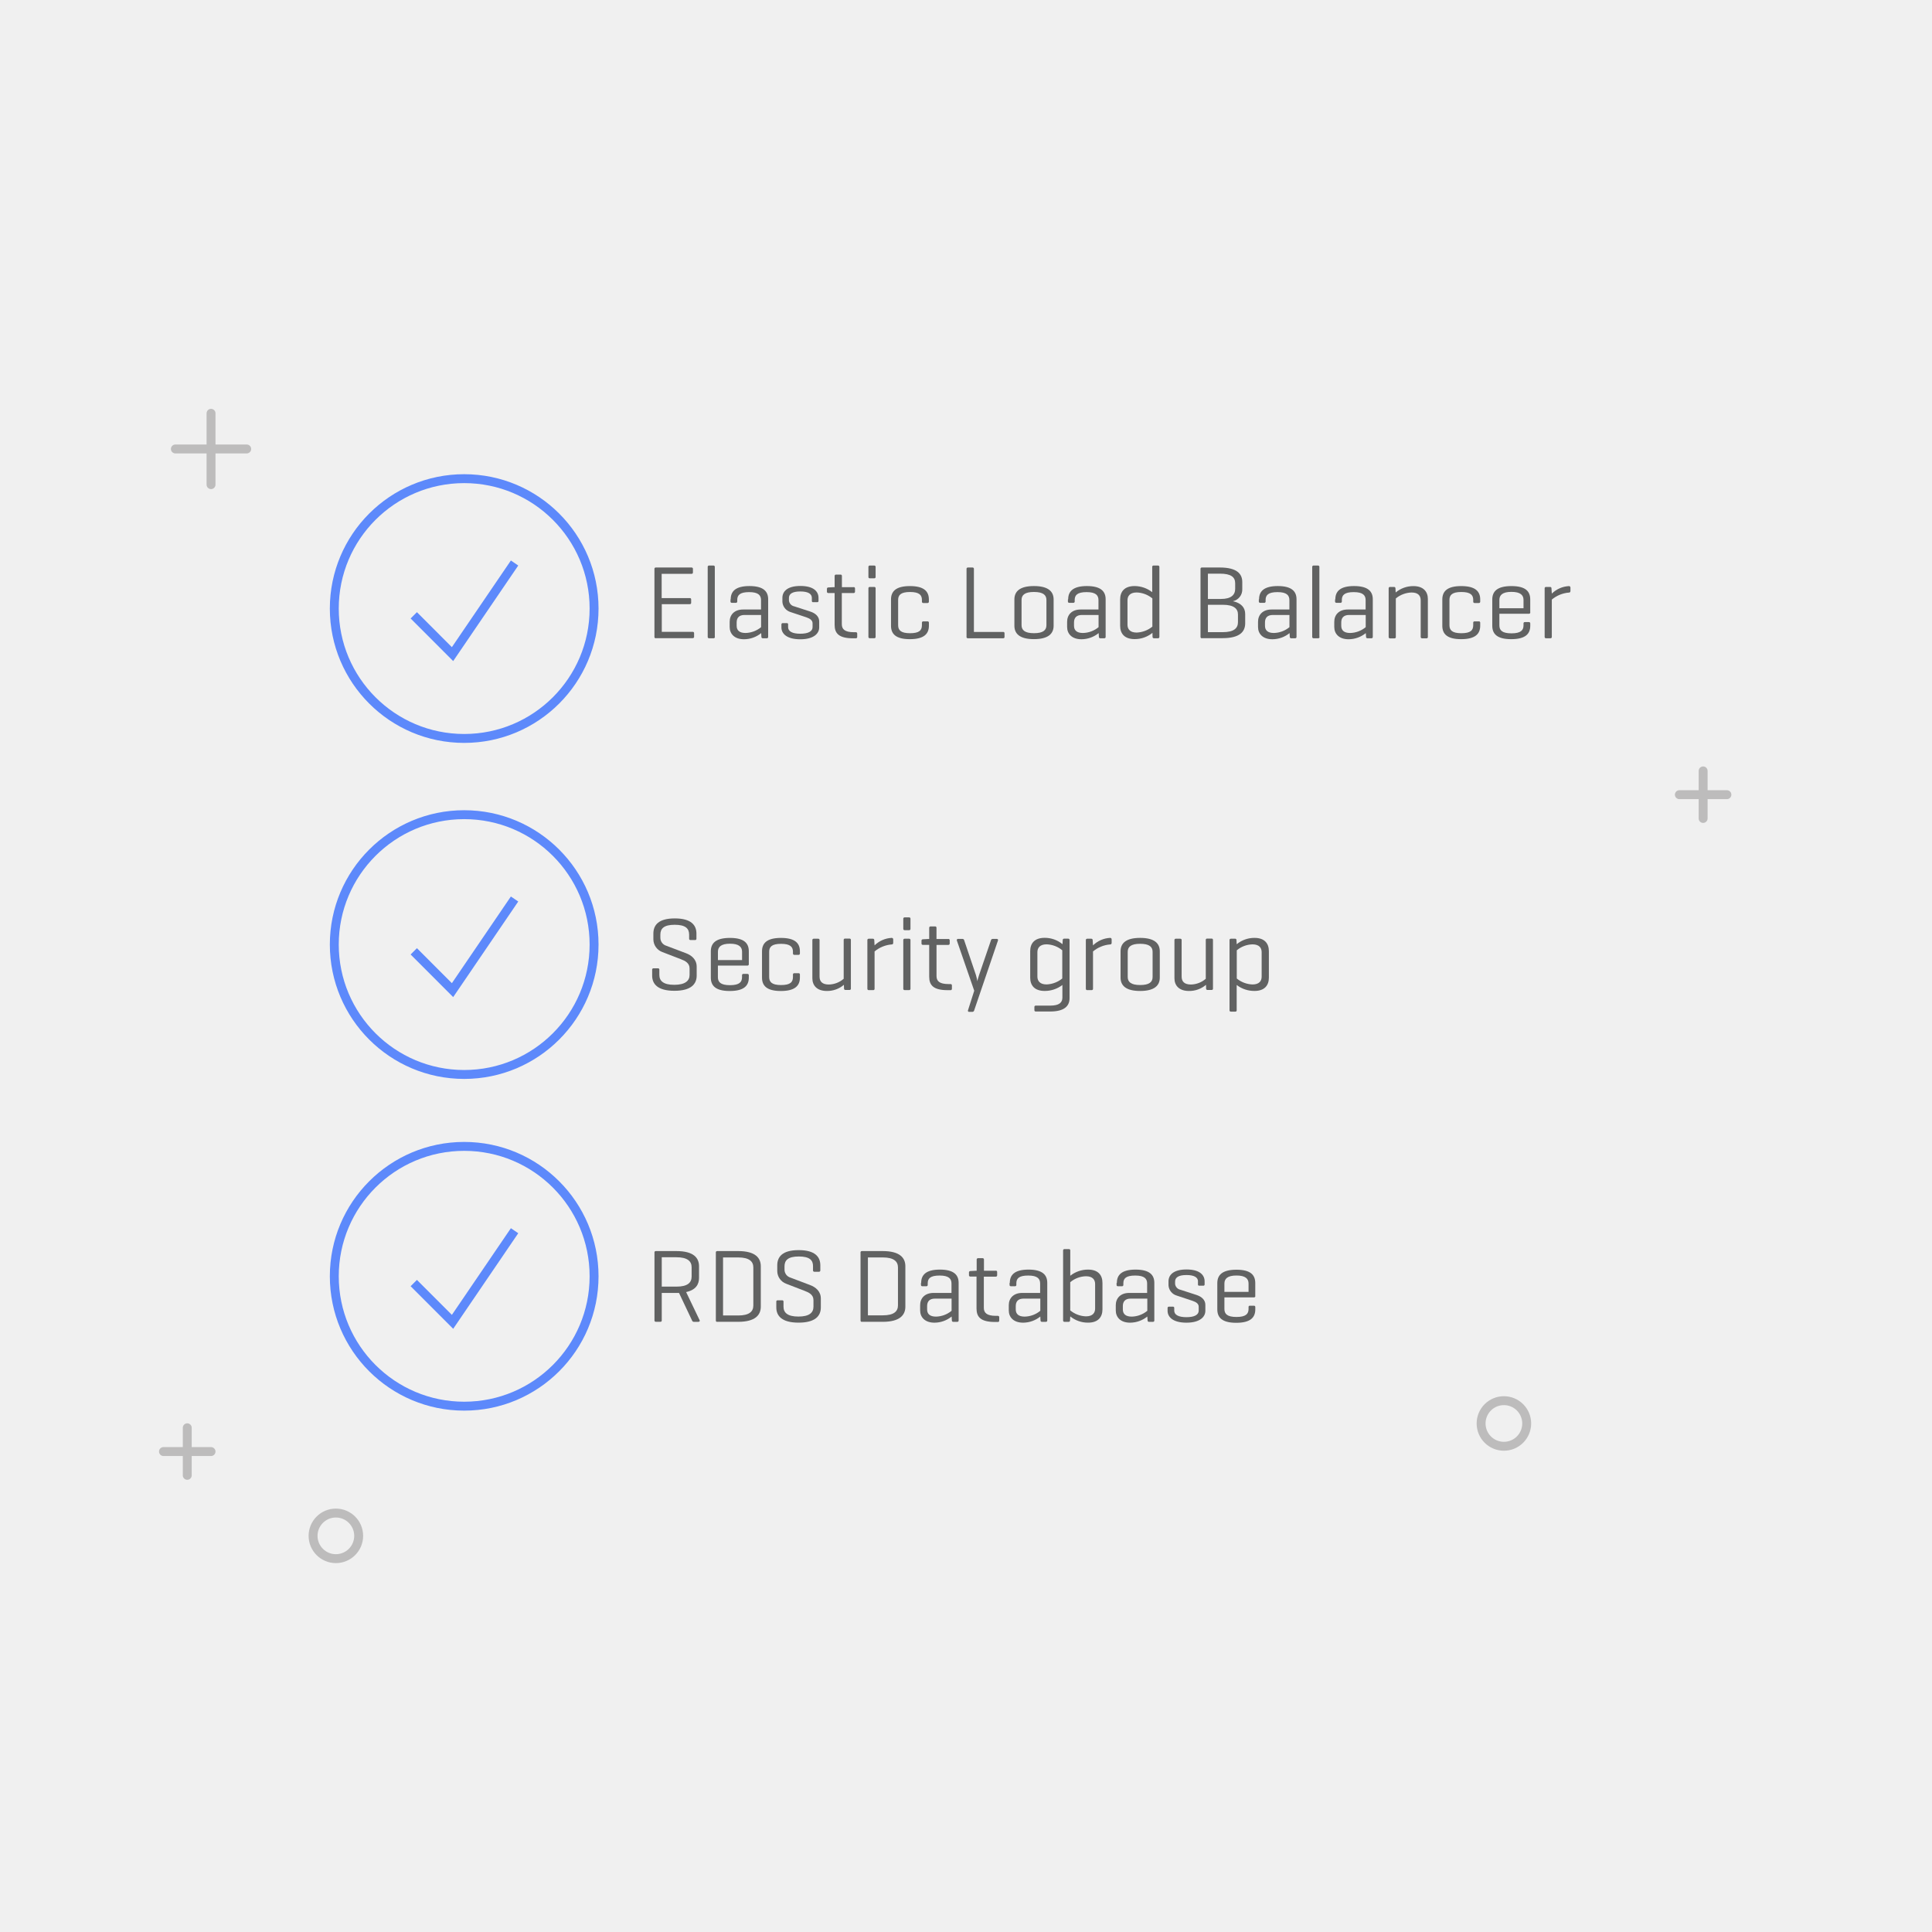
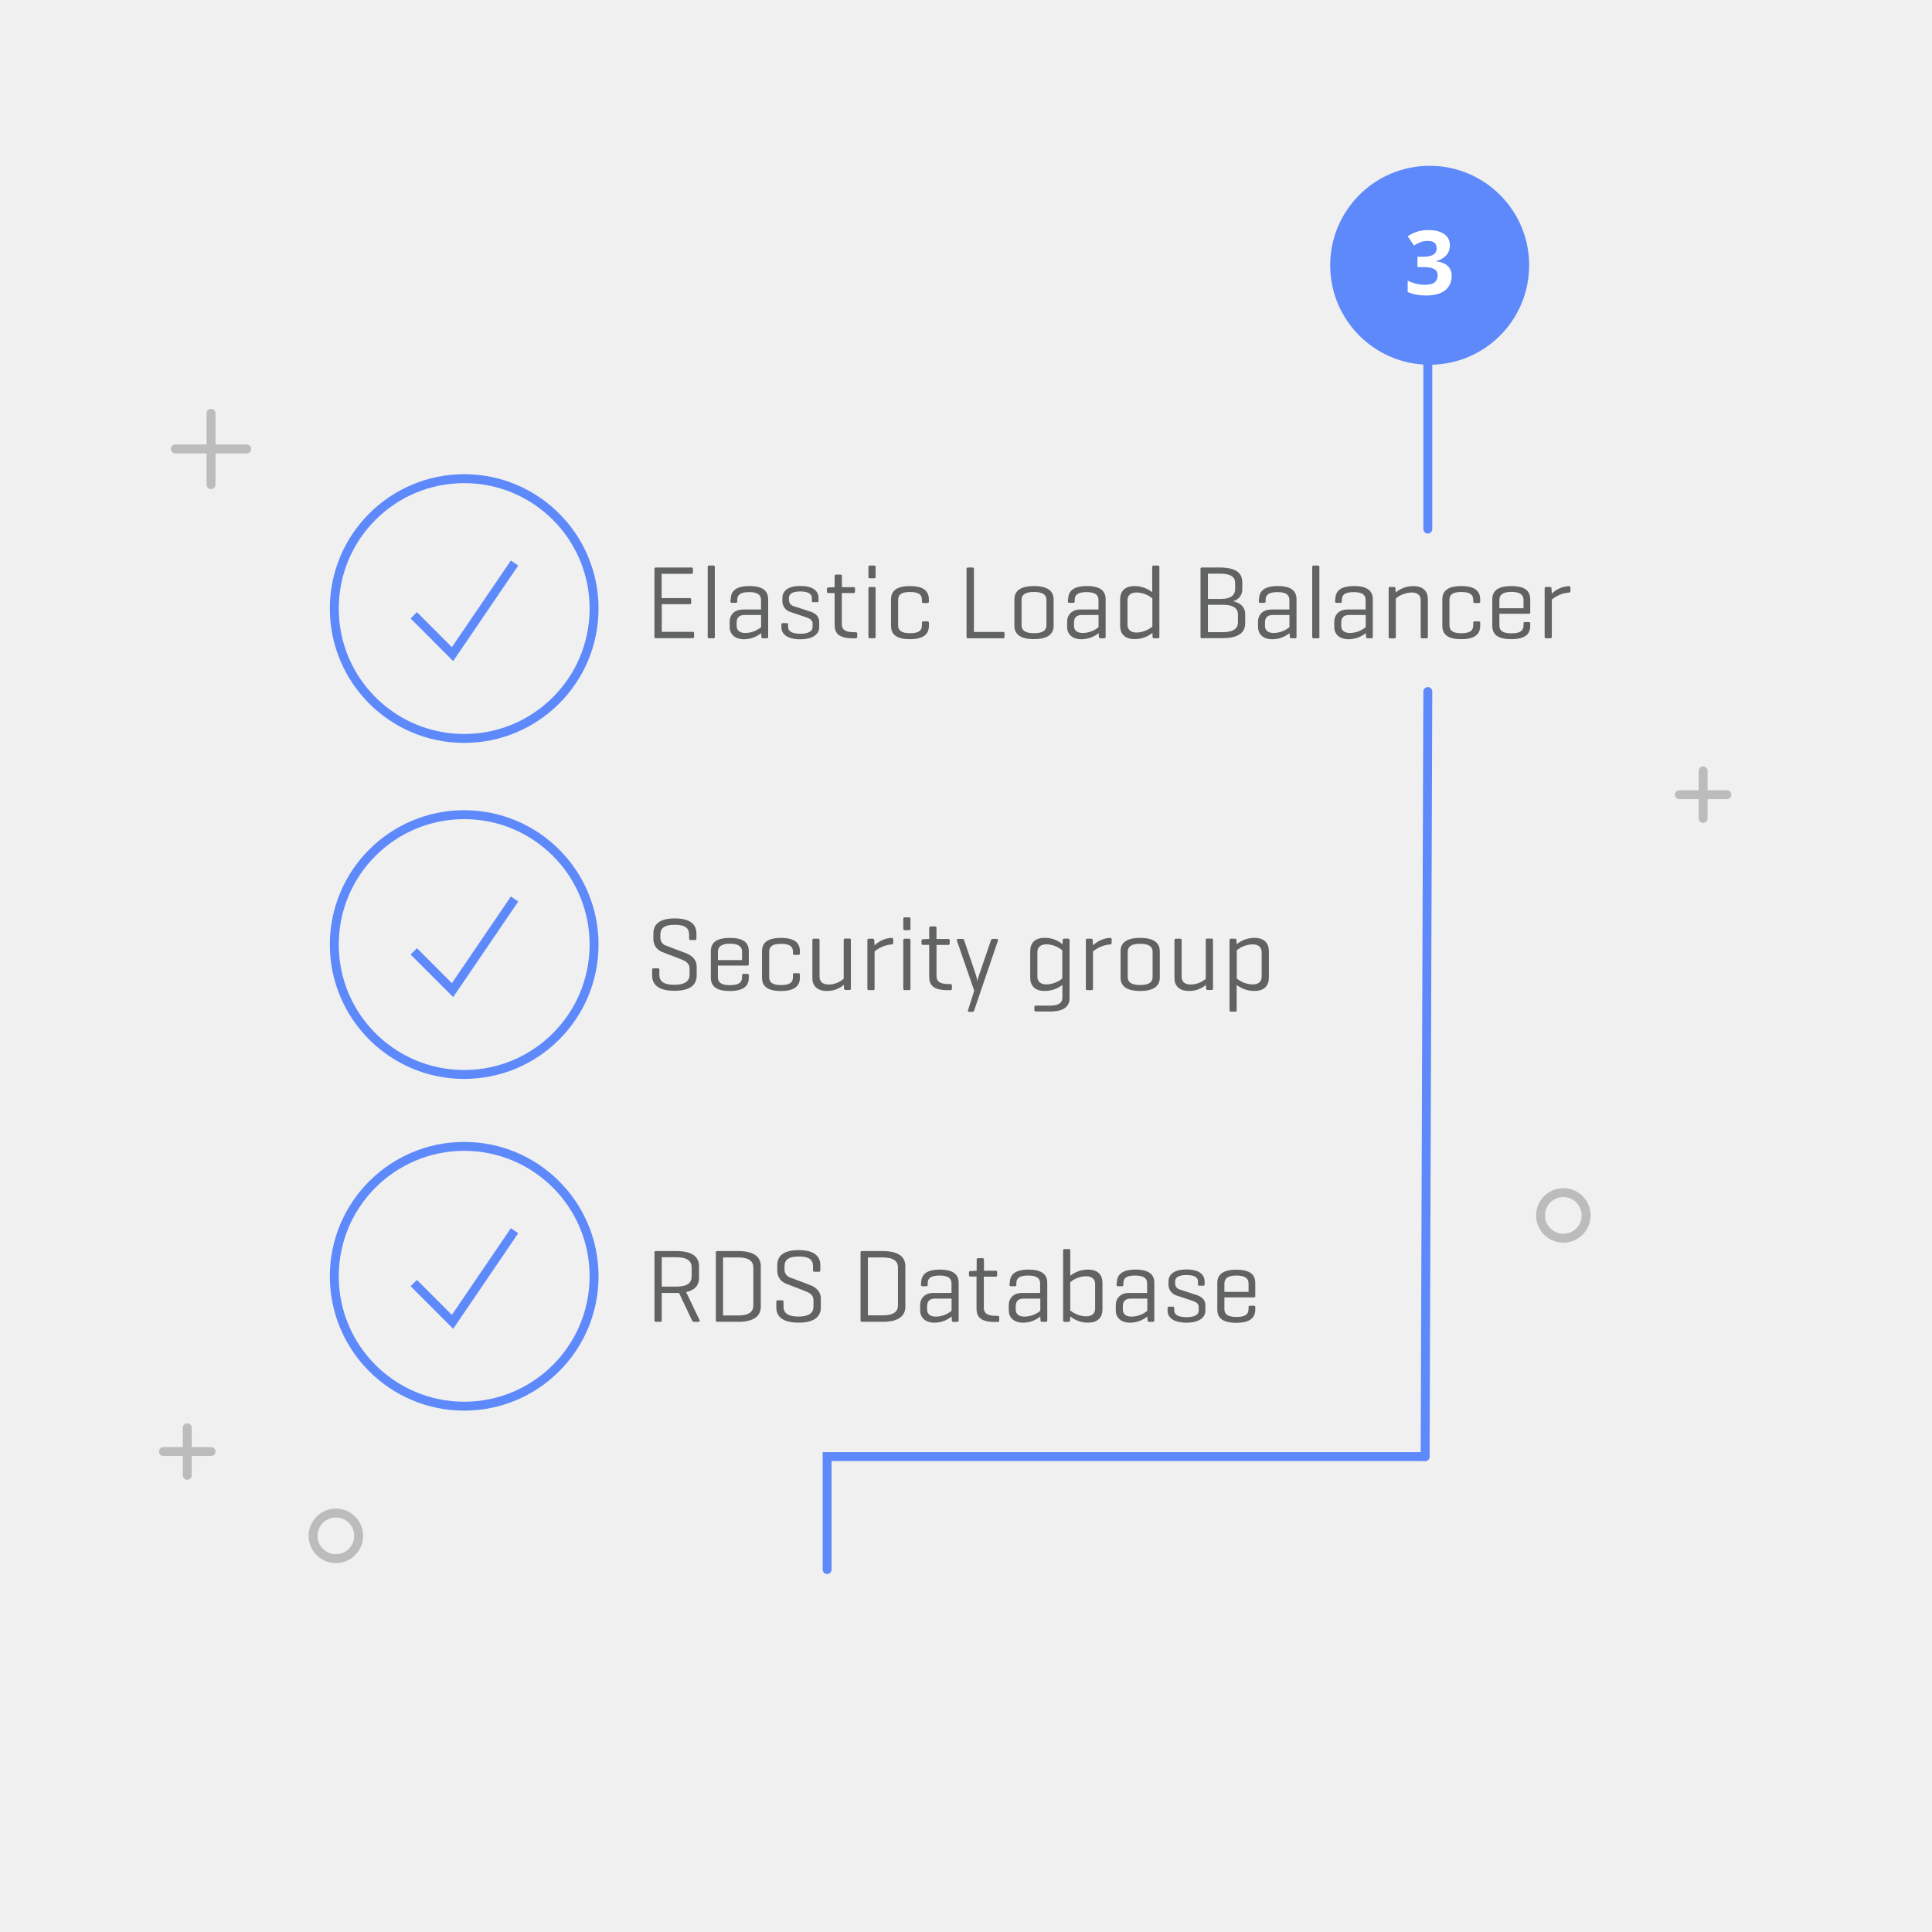
<svg xmlns="http://www.w3.org/2000/svg" id="Layer_1" data-name="Layer 1" viewBox="0 0 650 650">
  <circle cx="156.17" cy="204.74" r="43.7" style="fill:none;stroke:#5d89fb;stroke-miterlimit:10;stroke-width:3px" />
  <polyline points="173.12 189.42 152.25 220.07 139.21 207.02" style="fill:none;stroke:#5d89fb;stroke-miterlimit:10;stroke-width:3px" />
  <circle cx="156.17" cy="317.79" r="43.7" style="fill:none;stroke:#5d89fb;stroke-miterlimit:10;stroke-width:3px" />
  <polyline points="173.12 302.46 152.25 333.12 139.21 320.07" style="fill:none;stroke:#5d89fb;stroke-miterlimit:10;stroke-width:3px" />
  <circle cx="156.17" cy="429.39" r="43.7" style="fill:none;stroke:#5d89fb;stroke-miterlimit:10;stroke-width:3px" />
  <polyline points="173.12 414.06 152.25 444.72 139.21 431.67" style="fill:none;stroke:#5d89fb;stroke-miterlimit:10;stroke-width:3px" />
  <g id="sparkles">
    <line x1="71" y1="139.05" x2="71" y2="163.05" style="fill:none;stroke:#bdbcbc;stroke-linecap:round;stroke-miterlimit:10;stroke-width:3px" />
    <line x1="59" y1="151.05" x2="83" y2="151.05" style="fill:none;stroke:#bdbcbc;stroke-linecap:round;stroke-miterlimit:10;stroke-width:3px" />
    <line x1="63" y1="480.36" x2="63" y2="496.36" style="fill:none;stroke:#bdbcbc;stroke-linecap:round;stroke-miterlimit:10;stroke-width:3px" />
    <line x1="55" y1="488.36" x2="71" y2="488.36" style="fill:none;stroke:#bdbcbc;stroke-linecap:round;stroke-miterlimit:10;stroke-width:3px" />
    <line x1="573" y1="259.36" x2="573" y2="275.36" style="fill:none;stroke:#bdbcbc;stroke-linecap:round;stroke-miterlimit:10;stroke-width:3px" />
    <line x1="565" y1="267.36" x2="581" y2="267.36" style="fill:none;stroke:#bdbcbc;stroke-linecap:round;stroke-miterlimit:10;stroke-width:3px" />
-     <circle cx="505.97" cy="478.91" r="7.67" style="fill:none;stroke:#bdbcbc;stroke-linecap:round;stroke-miterlimit:10;stroke-width:3px" />
+     <circle cx="525.97" cy="408.91" r="7.67" style="fill:none;stroke:#bdbcbc;stroke-linecap:round;stroke-miterlimit:10;stroke-width:3px" />
    <circle cx="113" cy="516.72" r="7.67" style="fill:none;stroke:#bdbcbc;stroke-linecap:round;stroke-miterlimit:10;stroke-width:3px" />
  </g>
  <path d="M220.64,214.74a0.43,0.43,0,0,1-.46-0.52V191.46a0.44,0.44,0,0,1,.49-0.53h11.94a0.45,0.45,0,0,1,.52.53v1.08a0.45,0.45,0,0,1-.52.52h-10v8.16H232a0.44,0.44,0,0,1,.53.52v1a0.44,0.44,0,0,1-.53.52h-9.35v9.31H233a0.44,0.44,0,0,1,.52.49v1.12a0.45,0.45,0,0,1-.52.52H220.64Z" style="fill:#616262" />
  <path d="M240.52,214.22a0.44,0.44,0,0,1-.49.52h-1.4a0.45,0.45,0,0,1-.53-0.52V190.8a0.45,0.45,0,0,1,.53-0.53H240a0.44,0.44,0,0,1,.49.53v23.42Z" style="fill:#616262" />
  <path d="M245.84,201.62c0-2.62,1.57-4.45,6.3-4.45s6.3,1.82,6.3,4.45v12.6a0.44,0.44,0,0,1-.49.52h-1.26a0.46,0.46,0,0,1-.53-0.52L256.1,213a9.22,9.22,0,0,1-5.78,2.07c-3.26,0-4.83-1.86-4.83-4.13v-1.75c0-2.28,1.5-4.13,4.55-4.13h6v-3.15c0-1.58-.84-2.7-4-2.7s-4,1.05-4,2.63v0.42a0.46,0.46,0,0,1-.52.56h-1.26a0.45,0.45,0,0,1-.49-0.56v-0.6ZM256.06,211v-4.1H250.5c-1.89,0-2.66,1-2.66,2.52v1.12c0,1.54.94,2.42,3,2.42A8.49,8.49,0,0,0,256.06,211Z" style="fill:#616262" />
  <path d="M273.14,201.16c0-1.37-1.26-2.17-3.89-2.17s-3.82.8-3.82,2.17v0.91a2.24,2.24,0,0,0,1.79,1.93l5.39,1.75c1.75,0.56,3,1.68,3,3.33v2c0,2.1-1.89,4-6.37,4s-6.34-1.86-6.34-4v-0.95a0.43,0.43,0,0,1,.49-0.49h1.3a0.4,0.4,0,0,1,.46.49V211c0,1.4,1.4,2.21,4.1,2.21s4.13-.81,4.13-2.21v-1.3c0-1-.87-1.58-2.06-2l-5.39-1.79a3.84,3.84,0,0,1-2.7-3.4v-1.37c0-2.1,1.58-4,6.06-4s6.09,1.89,6.09,4v1a0.41,0.41,0,0,1-.49.46H273.6a0.39,0.39,0,0,1-.46-0.46v-1Z" style="fill:#616262" />
  <path d="M287.14,197.52a0.44,0.44,0,0,1,.52.49v1a0.46,0.46,0,0,1-.52.52h-3.92V210c0,1.65.94,2.7,4.06,2.7h0.59a0.45,0.45,0,0,1,.53.53v1a0.45,0.45,0,0,1-.53.52H287c-4.8,0-6.2-1.68-6.2-4.52V199.52h-2.1a0.44,0.44,0,0,1-.49-0.52v-0.84a0.45,0.45,0,0,1,.49-0.52l1.82-.1h0.28v-3.71a0.46,0.46,0,0,1,.52-0.52h1.44a0.44,0.44,0,0,1,.49.52v3.71h3.92Z" style="fill:#616262" />
  <path d="M294.59,194.05a0.44,0.44,0,0,1-.49.52h-1.4a0.45,0.45,0,0,1-.53-0.52V190.8a0.45,0.45,0,0,1,.53-0.53h1.4a0.44,0.44,0,0,1,.49.53v3.26Zm0,20.16a0.44,0.44,0,0,1-.49.52h-1.4a0.45,0.45,0,0,1-.53-0.52V198a0.45,0.45,0,0,1,.53-0.53h1.4a0.44,0.44,0,0,1,.49.53v16.24Z" style="fill:#616262" />
  <path d="M312.51,201.69v0.67a0.45,0.45,0,0,1-.52.52h-1.3a0.45,0.45,0,0,1-.52-0.52v-0.53c0-1.61-.87-2.66-4-2.66s-4,1.05-4,2.66v8.51c0,1.65.88,2.7,4,2.7s4-1,4-2.7v-0.77a0.44,0.44,0,0,1,.52-0.52H312a0.44,0.44,0,0,1,.52.52v0.95c0,2.7-1.61,4.52-6.41,4.52s-6.34-1.82-6.34-4.52v-8.82c0-2.7,1.58-4.52,6.37-4.52S312.51,199,312.51,201.69Z" style="fill:#616262" />
  <path d="M327.67,212.61h9.8a0.42,0.42,0,0,1,.49.49v1.12a0.43,0.43,0,0,1-.49.52H325.6a0.42,0.42,0,0,1-.42-0.52V191.46a0.44,0.44,0,0,1,.49-0.53h1.5a0.44,0.44,0,0,1,.49.53v21.14Z" style="fill:#616262" />
  <path d="M341.28,201.69c0-2.7,1.79-4.52,6.58-4.52s6.62,1.82,6.62,4.52v8.82c0,2.7-1.82,4.52-6.62,4.52s-6.58-1.82-6.58-4.52v-8.82Zm10.78,0.17c0-1.65-1.08-2.7-4.2-2.7s-4.17,1.05-4.17,2.7v8.47c0,1.65,1.08,2.7,4.17,2.7s4.2-1,4.2-2.7v-8.47Z" style="fill:#616262" />
  <path d="M359.38,201.62c0-2.62,1.58-4.45,6.3-4.45s6.3,1.82,6.3,4.45v12.6a0.44,0.44,0,0,1-.49.52h-1.26a0.46,0.46,0,0,1-.52-0.52L369.63,213a9.22,9.22,0,0,1-5.78,2.07c-3.26,0-4.83-1.86-4.83-4.13v-1.75c0-2.28,1.51-4.13,4.55-4.13h6v-3.15c0-1.58-.84-2.7-4-2.7s-4,1.05-4,2.63v0.42a0.46,0.46,0,0,1-.53.56h-1.26a0.45,0.45,0,0,1-.49-0.56v-0.6ZM369.6,211v-4.1H364c-1.89,0-2.66,1-2.66,2.52v1.12c0,1.54.95,2.42,3,2.42A8.49,8.49,0,0,0,369.6,211Z" style="fill:#616262" />
  <path d="M387.73,212.92a9.44,9.44,0,0,1-6,2.1c-3.36,0-4.87-1.82-4.87-4.48v-8.89c0-2.66,1.51-4.48,4.87-4.48a9.73,9.73,0,0,1,5.92,2.06V190.8a0.43,0.43,0,0,1,.49-0.53h1.4a0.45,0.45,0,0,1,.52.53v23.42a0.45,0.45,0,0,1-.52.52h-1.26a0.46,0.46,0,0,1-.52-0.52Zm-8.4-2.73c0,1.44.84,2.63,3.08,2.63a8.88,8.88,0,0,0,5.29-2v-9.49a8.64,8.64,0,0,0-5.29-2c-2.24,0-3.08,1.19-3.08,2.63v8.19Z" style="fill:#616262" />
  <path d="M404.39,214.74a0.44,0.44,0,0,1-.49-0.52V191.46a0.44,0.44,0,0,1,.49-0.53h6c5.78,0,7.56,2.14,7.56,4.9v2.31a4,4,0,0,1-3.15,4.13c2.83,0.63,4.13,2.17,4.13,4.31v3.12c0,2.8-1.79,5-7.6,5h-7Zm2-21.74v8.51h4.41c3.4,0,4.76-1.37,4.76-3.4v-1.89c0-2.06-1.4-3.22-5.11-3.22h-4.06Zm0,10.47v9.21h5c3.75,0,5.11-1.33,5.11-3.36v-2.59c0-1.93-1.37-3.26-5.11-3.26h-5Z" style="fill:#616262" />
  <path d="M423.6,201.62c0-2.62,1.58-4.45,6.3-4.45s6.3,1.82,6.3,4.45v12.6a0.44,0.44,0,0,1-.49.52h-1.26a0.46,0.46,0,0,1-.52-0.52L433.86,213a9.22,9.22,0,0,1-5.78,2.07c-3.26,0-4.83-1.86-4.83-4.13v-1.75c0-2.28,1.51-4.13,4.55-4.13h6v-3.15c0-1.58-.84-2.7-4-2.7s-4,1.05-4,2.63v0.42a0.46,0.46,0,0,1-.53.56h-1.26a0.45,0.45,0,0,1-.49-0.56v-0.6ZM433.82,211v-4.1h-5.57c-1.89,0-2.66,1-2.66,2.52v1.12c0,1.54.95,2.42,3,2.42A8.49,8.49,0,0,0,433.82,211Z" style="fill:#616262" />
  <path d="M443.94,214.22a0.44,0.44,0,0,1-.49.52H442a0.45,0.45,0,0,1-.52-0.52V190.8a0.45,0.45,0,0,1,.52-0.53h1.4a0.44,0.44,0,0,1,.49.53v23.42Z" style="fill:#616262" />
  <path d="M449.26,201.62c0-2.62,1.58-4.45,6.3-4.45s6.3,1.82,6.3,4.45v12.6a0.44,0.44,0,0,1-.49.52h-1.26a0.46,0.46,0,0,1-.52-0.52L459.51,213a9.22,9.22,0,0,1-5.78,2.07c-3.26,0-4.83-1.86-4.83-4.13v-1.75c0-2.28,1.51-4.13,4.55-4.13h6v-3.15c0-1.58-.84-2.7-4-2.7s-4,1.05-4,2.63v0.42a0.46,0.46,0,0,1-.53.56h-1.26a0.45,0.45,0,0,1-.49-0.56v-0.6ZM459.48,211v-4.1h-5.57c-1.89,0-2.66,1-2.66,2.52v1.12c0,1.54.95,2.42,3,2.42A8.49,8.49,0,0,0,459.48,211Z" style="fill:#616262" />
  <path d="M469.49,198l0.07,1.33a9.18,9.18,0,0,1,6-2.14c3.26,0,4.83,1.82,4.83,4.31v12.74a0.44,0.44,0,0,1-.49.52h-1.4a0.46,0.46,0,0,1-.52-0.52V202c0-1.58-.84-2.66-3.08-2.66a8.66,8.66,0,0,0-5.29,2v12.92a0.44,0.44,0,0,1-.49.52h-1.4a0.45,0.45,0,0,1-.52-0.52V198a0.45,0.45,0,0,1,.52-0.53H469A0.46,0.46,0,0,1,469.49,198Z" style="fill:#616262" />
  <path d="M498,201.69v0.67a0.45,0.45,0,0,1-.53.52h-1.29a0.45,0.45,0,0,1-.53-0.52v-0.53c0-1.61-.87-2.66-4-2.66s-4,1.05-4,2.66v8.51c0,1.65.88,2.7,4,2.7s4-1,4-2.7v-0.77a0.44,0.44,0,0,1,.53-0.52h1.29a0.44,0.44,0,0,1,.53.52v0.95c0,2.7-1.61,4.52-6.41,4.52s-6.34-1.82-6.34-4.52v-8.82c0-2.7,1.58-4.52,6.37-4.52S498,199,498,201.69Z" style="fill:#616262" />
  <path d="M514.85,206a0.43,0.43,0,0,1-.49.49h-9.91v3.89c0,1.61.84,2.7,4.06,2.7s4.06-1.08,4.06-2.7v-0.6a0.42,0.42,0,0,1,.49-0.49h1.26a0.44,0.44,0,0,1,.52.49v0.74c0,2.7-1.58,4.52-6.41,4.52s-6.37-1.82-6.37-4.52v-8.82c0-2.7,1.61-4.52,6.44-4.52s6.33,1.82,6.33,4.52V206Zm-10.4-1.37h8.12v-2.8c0-1.58-1-2.7-4.06-2.7s-4.06,1.12-4.06,2.7v2.8Z" style="fill:#616262" />
  <path d="M528.36,197.69v1.16a0.49,0.49,0,0,1-.56.52,10.25,10.25,0,0,0-5.71,2.35v12.5a0.44,0.44,0,0,1-.49.52h-1.4a0.45,0.45,0,0,1-.52-0.52V198a0.45,0.45,0,0,1,.52-0.53h1.26a0.46,0.46,0,0,1,.52.53l0.11,1.71a8.88,8.88,0,0,1,5.71-2.52A0.49,0.49,0,0,1,528.36,197.69Z" style="fill:#616262" />
  <path d="M227,311.13c-3.68,0-4.83,1.3-4.83,3.33v1a2.8,2.8,0,0,0,2,2.73l6.58,2.49c1.89,0.7,3.64,2.1,3.64,4.55v3c0,2.8-1.82,5.11-7.49,5.11s-7.49-2.31-7.49-5.11v-1.93a0.43,0.43,0,0,1,.49-0.52h1.44a0.43,0.43,0,0,1,.49.52V328c0,2,1.33,3.33,5,3.33S232,330,232,328V325.8c0-1.82-1.54-2.56-2.91-3.08l-6.27-2.42a4.59,4.59,0,0,1-3-4.2v-2c0-2.8,1.65-5.11,7.21-5.11s7.28,2.31,7.28,5.11v1.65a0.45,0.45,0,0,1-.53.52h-1.44a0.44,0.44,0,0,1-.49-0.52v-1.33C231.84,312.43,230.69,311.13,227,311.13Z" style="fill:#616262" />
  <path d="M251.93,324.37a0.43,0.43,0,0,1-.49.49h-9.91v3.89c0,1.61.84,2.7,4.06,2.7s4.06-1.08,4.06-2.7v-0.6a0.42,0.42,0,0,1,.49-0.49h1.26a0.44,0.44,0,0,1,.53.49v0.74c0,2.7-1.58,4.52-6.41,4.52s-6.37-1.82-6.37-4.52v-8.82c0-2.7,1.61-4.52,6.44-4.52s6.34,1.82,6.34,4.52v4.31ZM241.54,323h8.12v-2.8c0-1.58-1-2.7-4.06-2.7s-4.06,1.12-4.06,2.7V323Z" style="fill:#616262" />
  <path d="M269.12,320.06v0.67a0.45,0.45,0,0,1-.52.52h-1.3a0.45,0.45,0,0,1-.52-0.52V320.2c0-1.61-.87-2.66-4-2.66s-4,1.05-4,2.66v8.51c0,1.65.88,2.7,4,2.7s4-1,4-2.7v-0.77a0.44,0.44,0,0,1,.52-0.52h1.3a0.44,0.44,0,0,1,.52.52v0.95c0,2.7-1.61,4.52-6.41,4.52s-6.34-1.82-6.34-4.52v-8.82c0-2.7,1.58-4.52,6.37-4.52S269.12,317.37,269.12,320.06Z" style="fill:#616262" />
  <path d="M283.92,331.33a8.61,8.61,0,0,1-5.74,2.07c-3.26,0-4.87-1.79-4.87-4.27V316.35a0.44,0.44,0,0,1,.49-0.53h1.44a0.44,0.44,0,0,1,.49.53v12.22c0,1.61.88,2.66,3.12,2.66a7.85,7.85,0,0,0,5-1.93v-13a0.44,0.44,0,0,1,.49-0.53h1.44a0.44,0.44,0,0,1,.49.53v16.24a0.43,0.43,0,0,1-.49.52h-1.3a0.45,0.45,0,0,1-.52-0.52Z" style="fill:#616262" />
  <path d="M300.51,316.07v1.16a0.49,0.49,0,0,1-.56.52,10.25,10.25,0,0,0-5.71,2.35v12.5a0.44,0.44,0,0,1-.49.52h-1.4a0.45,0.45,0,0,1-.53-0.52V316.35a0.45,0.45,0,0,1,.53-0.53h1.26a0.46,0.46,0,0,1,.53.53l0.1,1.71a8.88,8.88,0,0,1,5.71-2.52A0.49,0.49,0,0,1,300.51,316.07Z" style="fill:#616262" />
  <path d="M306.32,312.43a0.44,0.44,0,0,1-.49.52h-1.4a0.45,0.45,0,0,1-.53-0.52v-3.26a0.45,0.45,0,0,1,.53-0.53h1.4a0.44,0.44,0,0,1,.49.53v3.26Zm0,20.16a0.44,0.44,0,0,1-.49.52h-1.4a0.45,0.45,0,0,1-.53-0.52V316.35a0.45,0.45,0,0,1,.53-0.53h1.4a0.44,0.44,0,0,1,.49.53v16.24Z" style="fill:#616262" />
  <path d="M319,315.9a0.44,0.44,0,0,1,.52.49v1a0.46,0.46,0,0,1-.52.52h-3.92v10.47c0,1.65.94,2.7,4.06,2.7h0.59a0.45,0.45,0,0,1,.53.53v1a0.45,0.45,0,0,1-.53.52h-0.91c-4.8,0-6.2-1.68-6.2-4.52V317.89h-2.1a0.44,0.44,0,0,1-.49-0.52v-0.84a0.45,0.45,0,0,1,.49-0.52l1.82-.1h0.28v-3.71a0.46,0.46,0,0,1,.52-0.52h1.44a0.44,0.44,0,0,1,.49.52v3.71H319Z" style="fill:#616262" />
  <path d="M328.33,328a18.83,18.83,0,0,1,.49,2.1c0-.14.32-1.29,0.56-2l4-11.69a0.6,0.6,0,0,1,.59-0.53h1.33c0.39,0,.56.21,0.46,0.53l-8,23.49a0.63,0.63,0,0,1-.59.53h-1.08a0.38,0.38,0,0,1-.42-0.53l2.1-6.58-5.85-16.91a0.4,0.4,0,0,1,.46-0.53h1.44a0.6,0.6,0,0,1,.59.53Z" style="fill:#616262" />
  <path d="M346.6,328.92V320c0-2.66,1.51-4.48,4.87-4.48a9.34,9.34,0,0,1,6,2.14l0.07-1.33a0.46,0.46,0,0,1,.52-0.53h1.26a0.45,0.45,0,0,1,.52.53v19.46c0,2.7-1.75,4.52-6.54,4.52h-4.76a0.44,0.44,0,0,1-.53-0.49v-1a0.44,0.44,0,0,1,.53-0.49h4.76c3.12,0,4.13-1.08,4.13-2.7v-4.24a9.74,9.74,0,0,1-5.92,2C348.11,333.4,346.6,331.58,346.6,328.92Zm2.42-.35c0,1.43.84,2.63,3.08,2.63a8.88,8.88,0,0,0,5.29-2v-9.49a8.64,8.64,0,0,0-5.29-2c-2.24,0-3.08,1.19-3.08,2.63v8.19Z" style="fill:#616262" />
  <path d="M374,316.07v1.16a0.49,0.49,0,0,1-.56.52,10.25,10.25,0,0,0-5.71,2.35v12.5a0.44,0.44,0,0,1-.49.52h-1.4a0.45,0.45,0,0,1-.52-0.52V316.35a0.45,0.45,0,0,1,.52-0.53h1.26a0.46,0.46,0,0,1,.52.53l0.11,1.71a8.88,8.88,0,0,1,5.71-2.52A0.49,0.49,0,0,1,374,316.07Z" style="fill:#616262" />
  <path d="M377,320.06c0-2.7,1.79-4.52,6.58-4.52s6.62,1.82,6.62,4.52v8.82c0,2.7-1.82,4.52-6.62,4.52s-6.58-1.82-6.58-4.52v-8.82Zm10.78,0.17c0-1.65-1.08-2.7-4.2-2.7s-4.17,1.05-4.17,2.7v8.47c0,1.65,1.08,2.7,4.17,2.7s4.2-1,4.2-2.7v-8.47Z" style="fill:#616262" />
  <path d="M405.75,331.33A8.61,8.61,0,0,1,400,333.4c-3.26,0-4.87-1.79-4.87-4.27V316.35a0.44,0.44,0,0,1,.49-0.53h1.44a0.44,0.44,0,0,1,.49.53v12.22c0,1.61.88,2.66,3.12,2.66a7.85,7.85,0,0,0,5-1.93v-13a0.44,0.44,0,0,1,.49-0.53h1.44a0.44,0.44,0,0,1,.49.53v16.24a0.43,0.43,0,0,1-.49.52h-1.29a0.45,0.45,0,0,1-.53-0.52Z" style="fill:#616262" />
  <path d="M416,316.35l0.07,1.33a9.29,9.29,0,0,1,6-2.14c3.33,0,4.83,1.82,4.83,4.48v8.89c0,2.66-1.51,4.48-4.83,4.48a9.68,9.68,0,0,1-6-2v8.47a0.42,0.42,0,0,1-.49.49h-1.4a0.43,0.43,0,0,1-.52-0.49V316.35a0.45,0.45,0,0,1,.52-0.53h1.26A0.46,0.46,0,0,1,416,316.35Zm8.47,4c0-1.44-.81-2.63-3.08-2.63a8.55,8.55,0,0,0-5.29,2v9.49a8.78,8.78,0,0,0,5.29,2c2.28,0,3.08-1.19,3.08-2.62v-8.19Z" style="fill:#616262" />
  <path d="M222.64,435v9.17a0.43,0.43,0,0,1-.49.53h-1.47a0.44,0.44,0,0,1-.49-0.53V421.44a0.43,0.43,0,0,1,.46-0.53h6.93c5.81,0,7.6,2.31,7.6,5.11v3.92c0,2.17-1.08,4.06-4.34,4.76l4.55,9.49c0.14,0.32-.1.53-0.49,0.53h-1.47a0.67,0.67,0,0,1-.63-0.53L228.45,435h-5.81Zm0-12v9.87h4.94c3.75,0,5.11-1.33,5.11-3.4v-3.12c0-2-1.37-3.36-5.11-3.36h-4.94Z" style="fill:#616262" />
  <path d="M241.26,444.72c-0.31,0-.42-0.17-0.42-0.53V421.44a0.43,0.43,0,0,1,.45-0.53h7.07c5.78,0,7.6,2.31,7.6,5.11v13.58c0,2.8-1.82,5.11-7.6,5.11h-7.11Zm2-21.67v19.53h5.08c3.75,0,5.11-1.33,5.11-3.36V426.41c0-2-1.37-3.36-5.11-3.36h-5.08Z" style="fill:#616262" />
  <path d="M268.77,422.73c-3.68,0-4.83,1.29-4.83,3.33v1.05a2.8,2.8,0,0,0,2,2.73l6.58,2.49c1.89,0.7,3.64,2.1,3.64,4.55v3c0,2.8-1.82,5.11-7.49,5.11s-7.49-2.31-7.49-5.11V438a0.43,0.43,0,0,1,.49-0.53h1.44a0.43,0.43,0,0,1,.49.53v1.61c0,2,1.33,3.33,5,3.33s5.08-1.29,5.08-3.33V437.4c0-1.82-1.54-2.56-2.91-3.08l-6.27-2.42a4.59,4.59,0,0,1-3-4.2v-2c0-2.8,1.65-5.11,7.21-5.11s7.28,2.31,7.28,5.11v1.64a0.45,0.45,0,0,1-.53.53h-1.44a0.44,0.44,0,0,1-.49-0.53v-1.33C273.56,424,272.41,422.73,268.77,422.73Z" style="fill:#616262" />
  <path d="M289.94,444.72c-0.31,0-.42-0.17-0.42-0.53V421.44a0.43,0.43,0,0,1,.46-0.53H297c5.78,0,7.6,2.31,7.6,5.11v13.58c0,2.8-1.82,5.11-7.6,5.11h-7.11ZM292,423v19.53H297c3.75,0,5.11-1.33,5.11-3.36V426.41c0-2-1.37-3.36-5.11-3.36H292Z" style="fill:#616262" />
  <path d="M309.92,431.59c0-2.63,1.58-4.45,6.3-4.45s6.3,1.82,6.3,4.45v12.6a0.44,0.44,0,0,1-.49.53h-1.26a0.46,0.46,0,0,1-.53-0.53l-0.07-1.26A9.22,9.22,0,0,1,314.4,445c-3.25,0-4.83-1.86-4.83-4.13v-1.75c0-2.28,1.5-4.13,4.55-4.13h6v-3.15c0-1.58-.84-2.7-4-2.7s-4,1-4,2.63v0.42a0.46,0.46,0,0,1-.52.56h-1.26a0.45,0.45,0,0,1-.49-0.56v-0.59ZM320.15,441v-4.1h-5.57c-1.89,0-2.66,1-2.66,2.52v1.12c0,1.54.94,2.42,3,2.42A8.49,8.49,0,0,0,320.15,441Z" style="fill:#616262" />
  <path d="M334.95,427.5a0.44,0.44,0,0,1,.53.49v1a0.46,0.46,0,0,1-.53.53H331V440c0,1.65.95,2.7,4.06,2.7h0.59a0.45,0.45,0,0,1,.53.53v1a0.45,0.45,0,0,1-.53.53h-0.91c-4.8,0-6.2-1.68-6.2-4.52V429.49h-2.1A0.44,0.44,0,0,1,326,429v-0.84a0.45,0.45,0,0,1,.49-0.53l1.82-.1h0.28v-3.71a0.46,0.46,0,0,1,.52-0.52h1.44a0.44,0.44,0,0,1,.49.52v3.71h3.92Z" style="fill:#616262" />
  <path d="M339.74,431.59c0-2.63,1.58-4.45,6.3-4.45s6.3,1.82,6.3,4.45v12.6a0.44,0.44,0,0,1-.49.53h-1.26a0.46,0.46,0,0,1-.52-0.53L350,442.93a9.22,9.22,0,0,1-5.78,2.07c-3.26,0-4.83-1.86-4.83-4.13v-1.75c0-2.28,1.51-4.13,4.55-4.13h6v-3.15c0-1.58-.84-2.7-4-2.7s-4,1-4,2.63v0.42a0.46,0.46,0,0,1-.53.56h-1.26a0.45,0.45,0,0,1-.49-0.56v-0.59ZM350,441v-4.1H344.4c-1.89,0-2.66,1-2.66,2.52v1.12c0,1.54.95,2.42,3,2.42A8.49,8.49,0,0,0,350,441Z" style="fill:#616262" />
  <path d="M358.19,444.72a0.45,0.45,0,0,1-.52-0.53V420.77a0.45,0.45,0,0,1,.52-0.53h1.4a0.44,0.44,0,0,1,.49.53v8.44a9.58,9.58,0,0,1,6-2.07c3.33,0,4.83,1.82,4.83,4.48v8.89c0,2.66-1.51,4.48-4.83,4.48a9.3,9.3,0,0,1-6-2.1L360,444.19a0.46,0.46,0,0,1-.52.53h-1.26ZM368.44,432c0-1.44-.81-2.62-3.08-2.62a8.54,8.54,0,0,0-5.29,2v9.49a8.78,8.78,0,0,0,5.29,2c2.28,0,3.08-1.19,3.08-2.63V432Z" style="fill:#616262" />
  <path d="M375.76,431.59c0-2.63,1.58-4.45,6.3-4.45s6.3,1.82,6.3,4.45v12.6a0.44,0.44,0,0,1-.49.53h-1.26a0.46,0.46,0,0,1-.52-0.53L386,442.93a9.23,9.23,0,0,1-5.78,2.07c-3.26,0-4.83-1.86-4.83-4.13v-1.75c0-2.28,1.51-4.13,4.55-4.13h6v-3.15c0-1.58-.84-2.7-4-2.7s-4,1-4,2.63v0.42a0.46,0.46,0,0,1-.53.56h-1.26a0.45,0.45,0,0,1-.49-0.56v-0.59ZM386,441v-4.1h-5.57c-1.89,0-2.66,1-2.66,2.52v1.12c0,1.54.95,2.42,3,2.42A8.49,8.49,0,0,0,386,441Z" style="fill:#616262" />
  <path d="M403.06,431.14c0-1.37-1.26-2.17-3.89-2.17s-3.82.81-3.82,2.17V432a2.24,2.24,0,0,0,1.79,1.92l5.39,1.75c1.75,0.56,3,1.68,3,3.33v2c0,2.1-1.89,4-6.37,4s-6.34-1.86-6.34-4V440.1a0.43,0.43,0,0,1,.49-0.49h1.29a0.4,0.4,0,0,1,.46.49v0.84c0,1.4,1.4,2.21,4.1,2.21s4.13-.8,4.13-2.21v-1.29c0-1.05-.87-1.58-2.07-2l-5.39-1.79a3.83,3.83,0,0,1-2.7-3.39v-1.37c0-2.1,1.58-4,6.06-4s6.09,1.89,6.09,4v1a0.41,0.41,0,0,1-.49.46h-1.29a0.39,0.39,0,0,1-.46-0.46v-1Z" style="fill:#616262" />
  <path d="M422.34,436a0.43,0.43,0,0,1-.49.49h-9.91v3.89c0,1.61.84,2.7,4.06,2.7s4.06-1.09,4.06-2.7v-0.6a0.42,0.42,0,0,1,.49-0.49h1.26a0.44,0.44,0,0,1,.52.49v0.74c0,2.7-1.58,4.52-6.41,4.52s-6.37-1.82-6.37-4.52v-8.82c0-2.7,1.61-4.52,6.44-4.52s6.33,1.82,6.33,4.52V436Zm-10.4-1.37h8.12v-2.8c0-1.58-1-2.7-4.06-2.7s-4.06,1.12-4.06,2.7v2.8Z" style="fill:#616262" />
+   <circle cx="481" cy="89.25" r="33.47" style="fill:#5d89fb" />
+   <text transform="translate(472.46 99.12)" style="font-size:30px;fill:#fff;font-family:Geogrotesque;font-weight:700">3</text>
+   <polyline points="479.47 490.05 278.27 490.05 278.27 528.05" style="fill:none;stroke:#5d89fb;stroke-linecap:round;stroke-miterlimit:10;stroke-width:3px" />
+   <line x1="480.37" y1="178" x2="480.37" y2="114.2" style="fill:none;stroke:#5d89fb;stroke-linecap:round;stroke-miterlimit:10;stroke-width:3px" />
+   <line x1="480.37" y1="232.67" x2="479.47" y2="490.05" style="fill:none;stroke:#5d89fb;stroke-linecap:round;stroke-miterlimit:10;stroke-width:3px" />
</svg>
